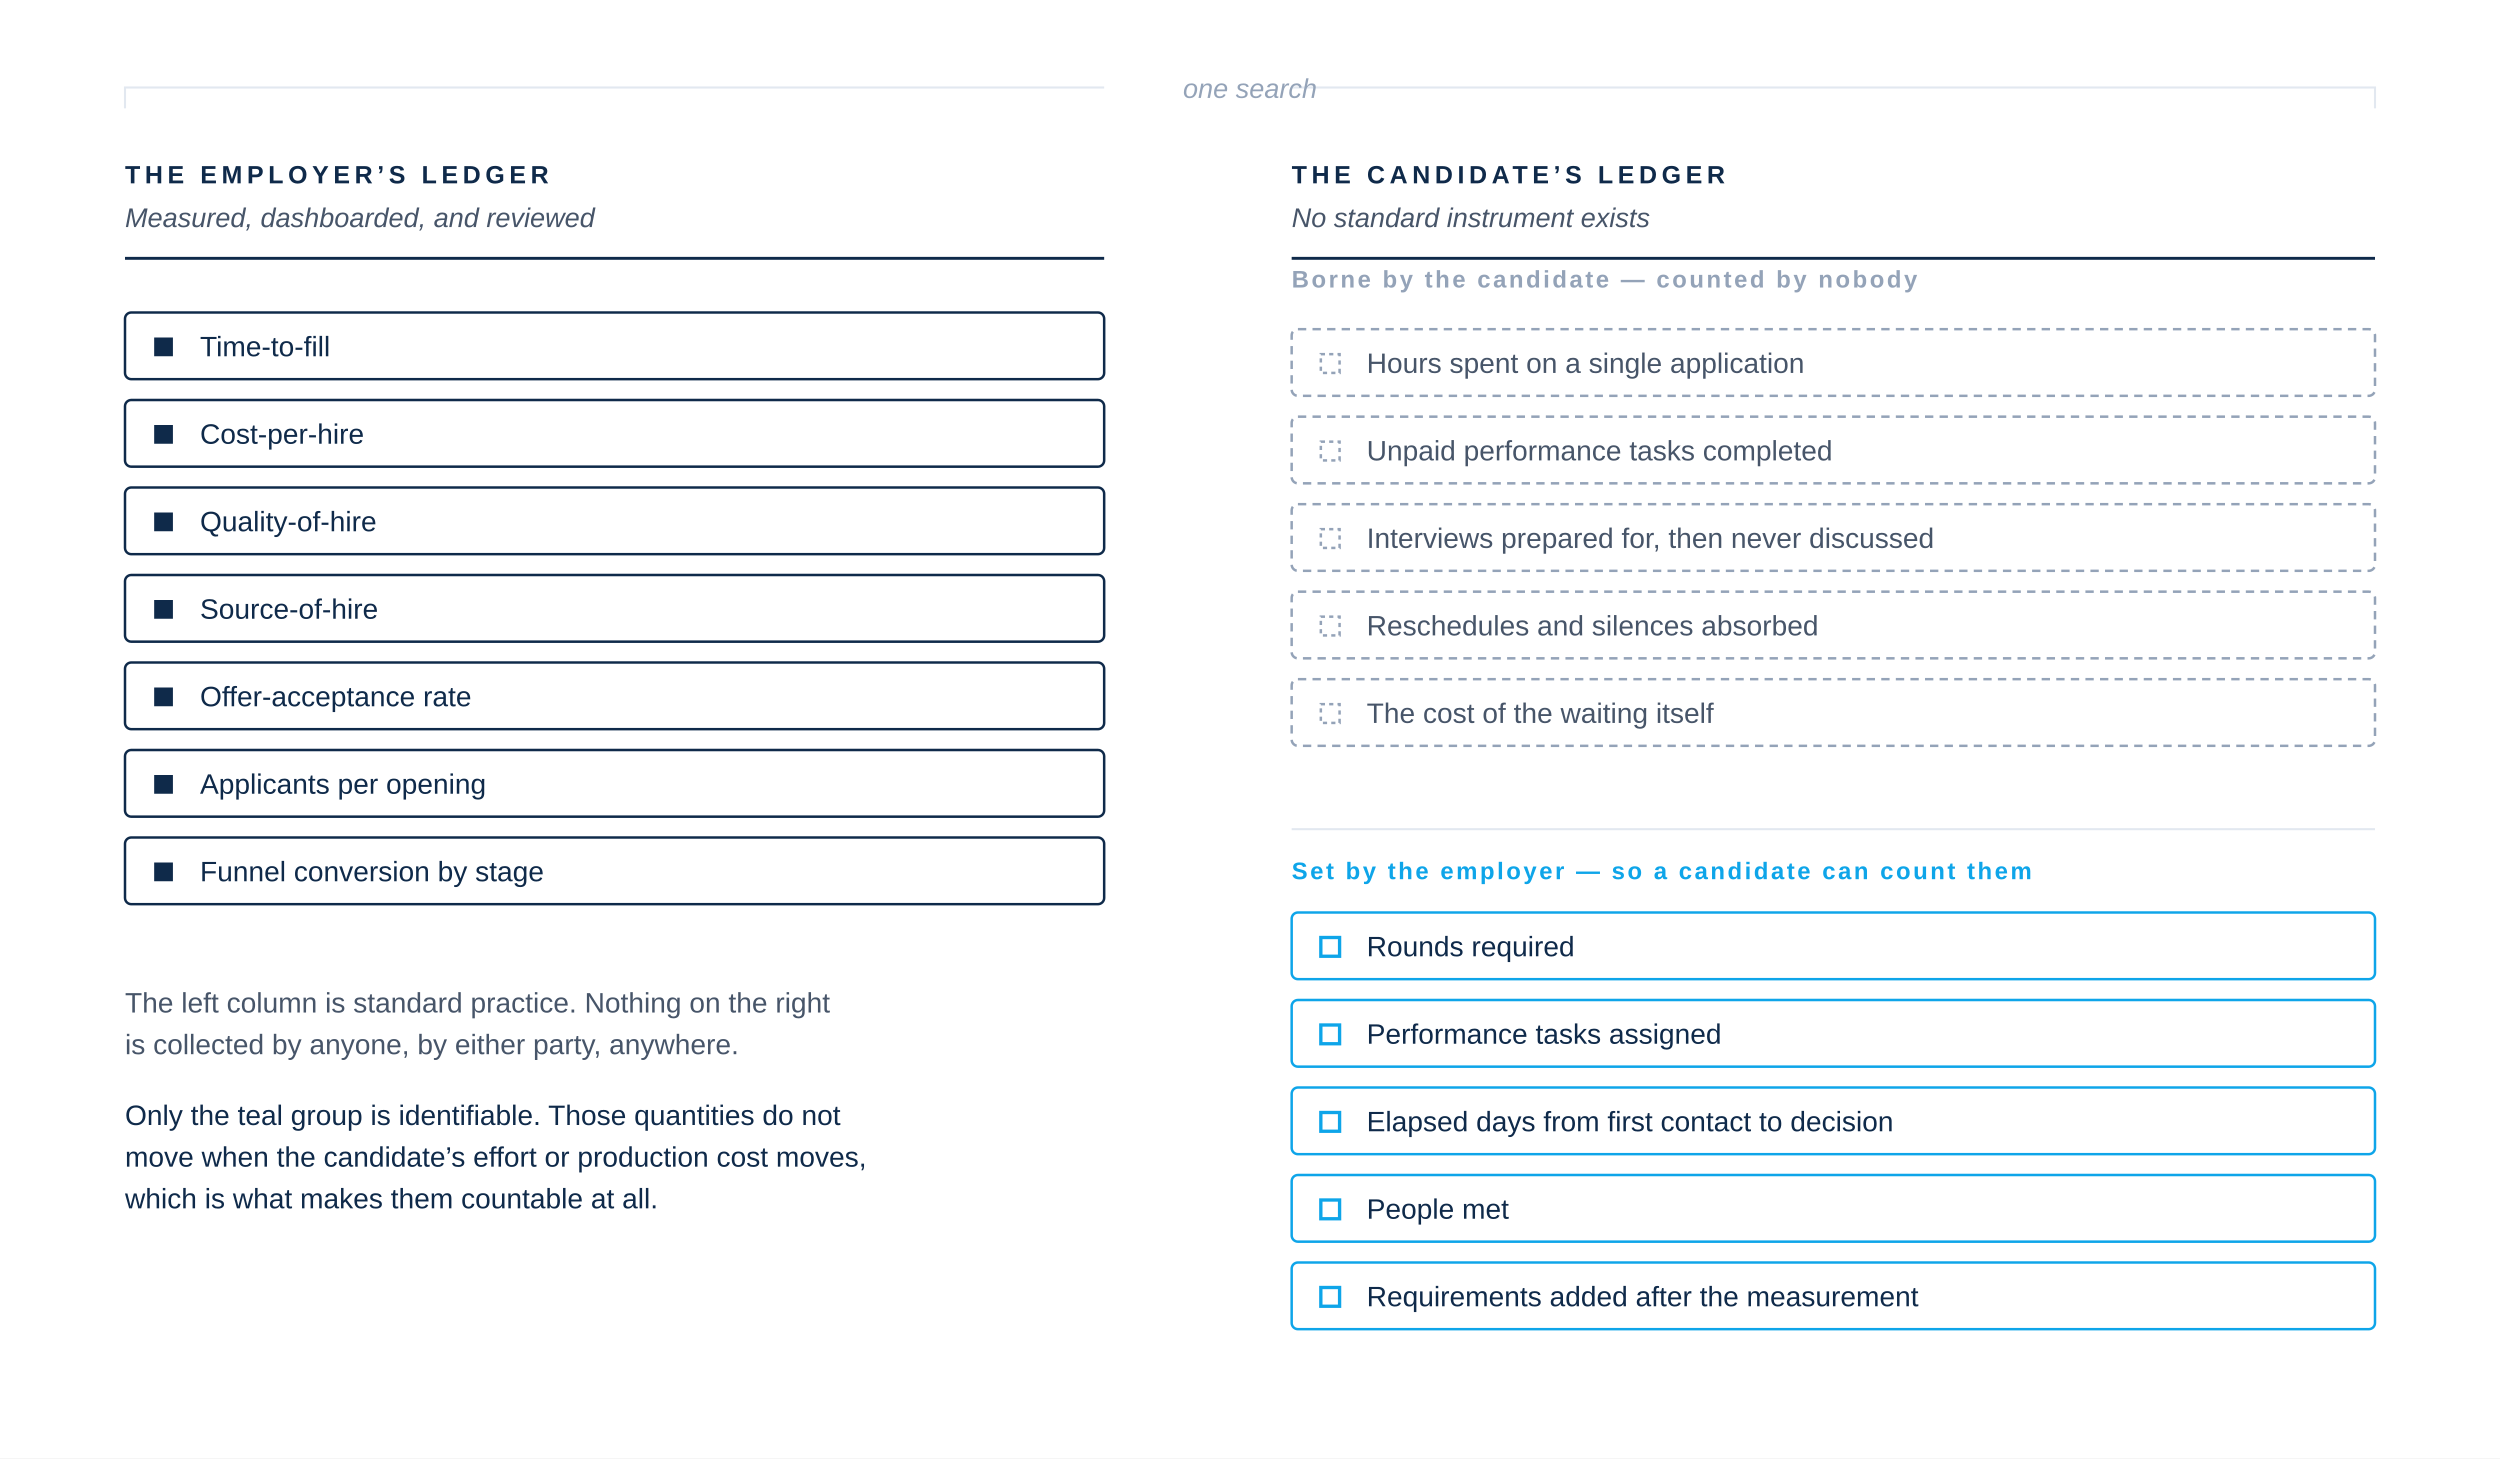
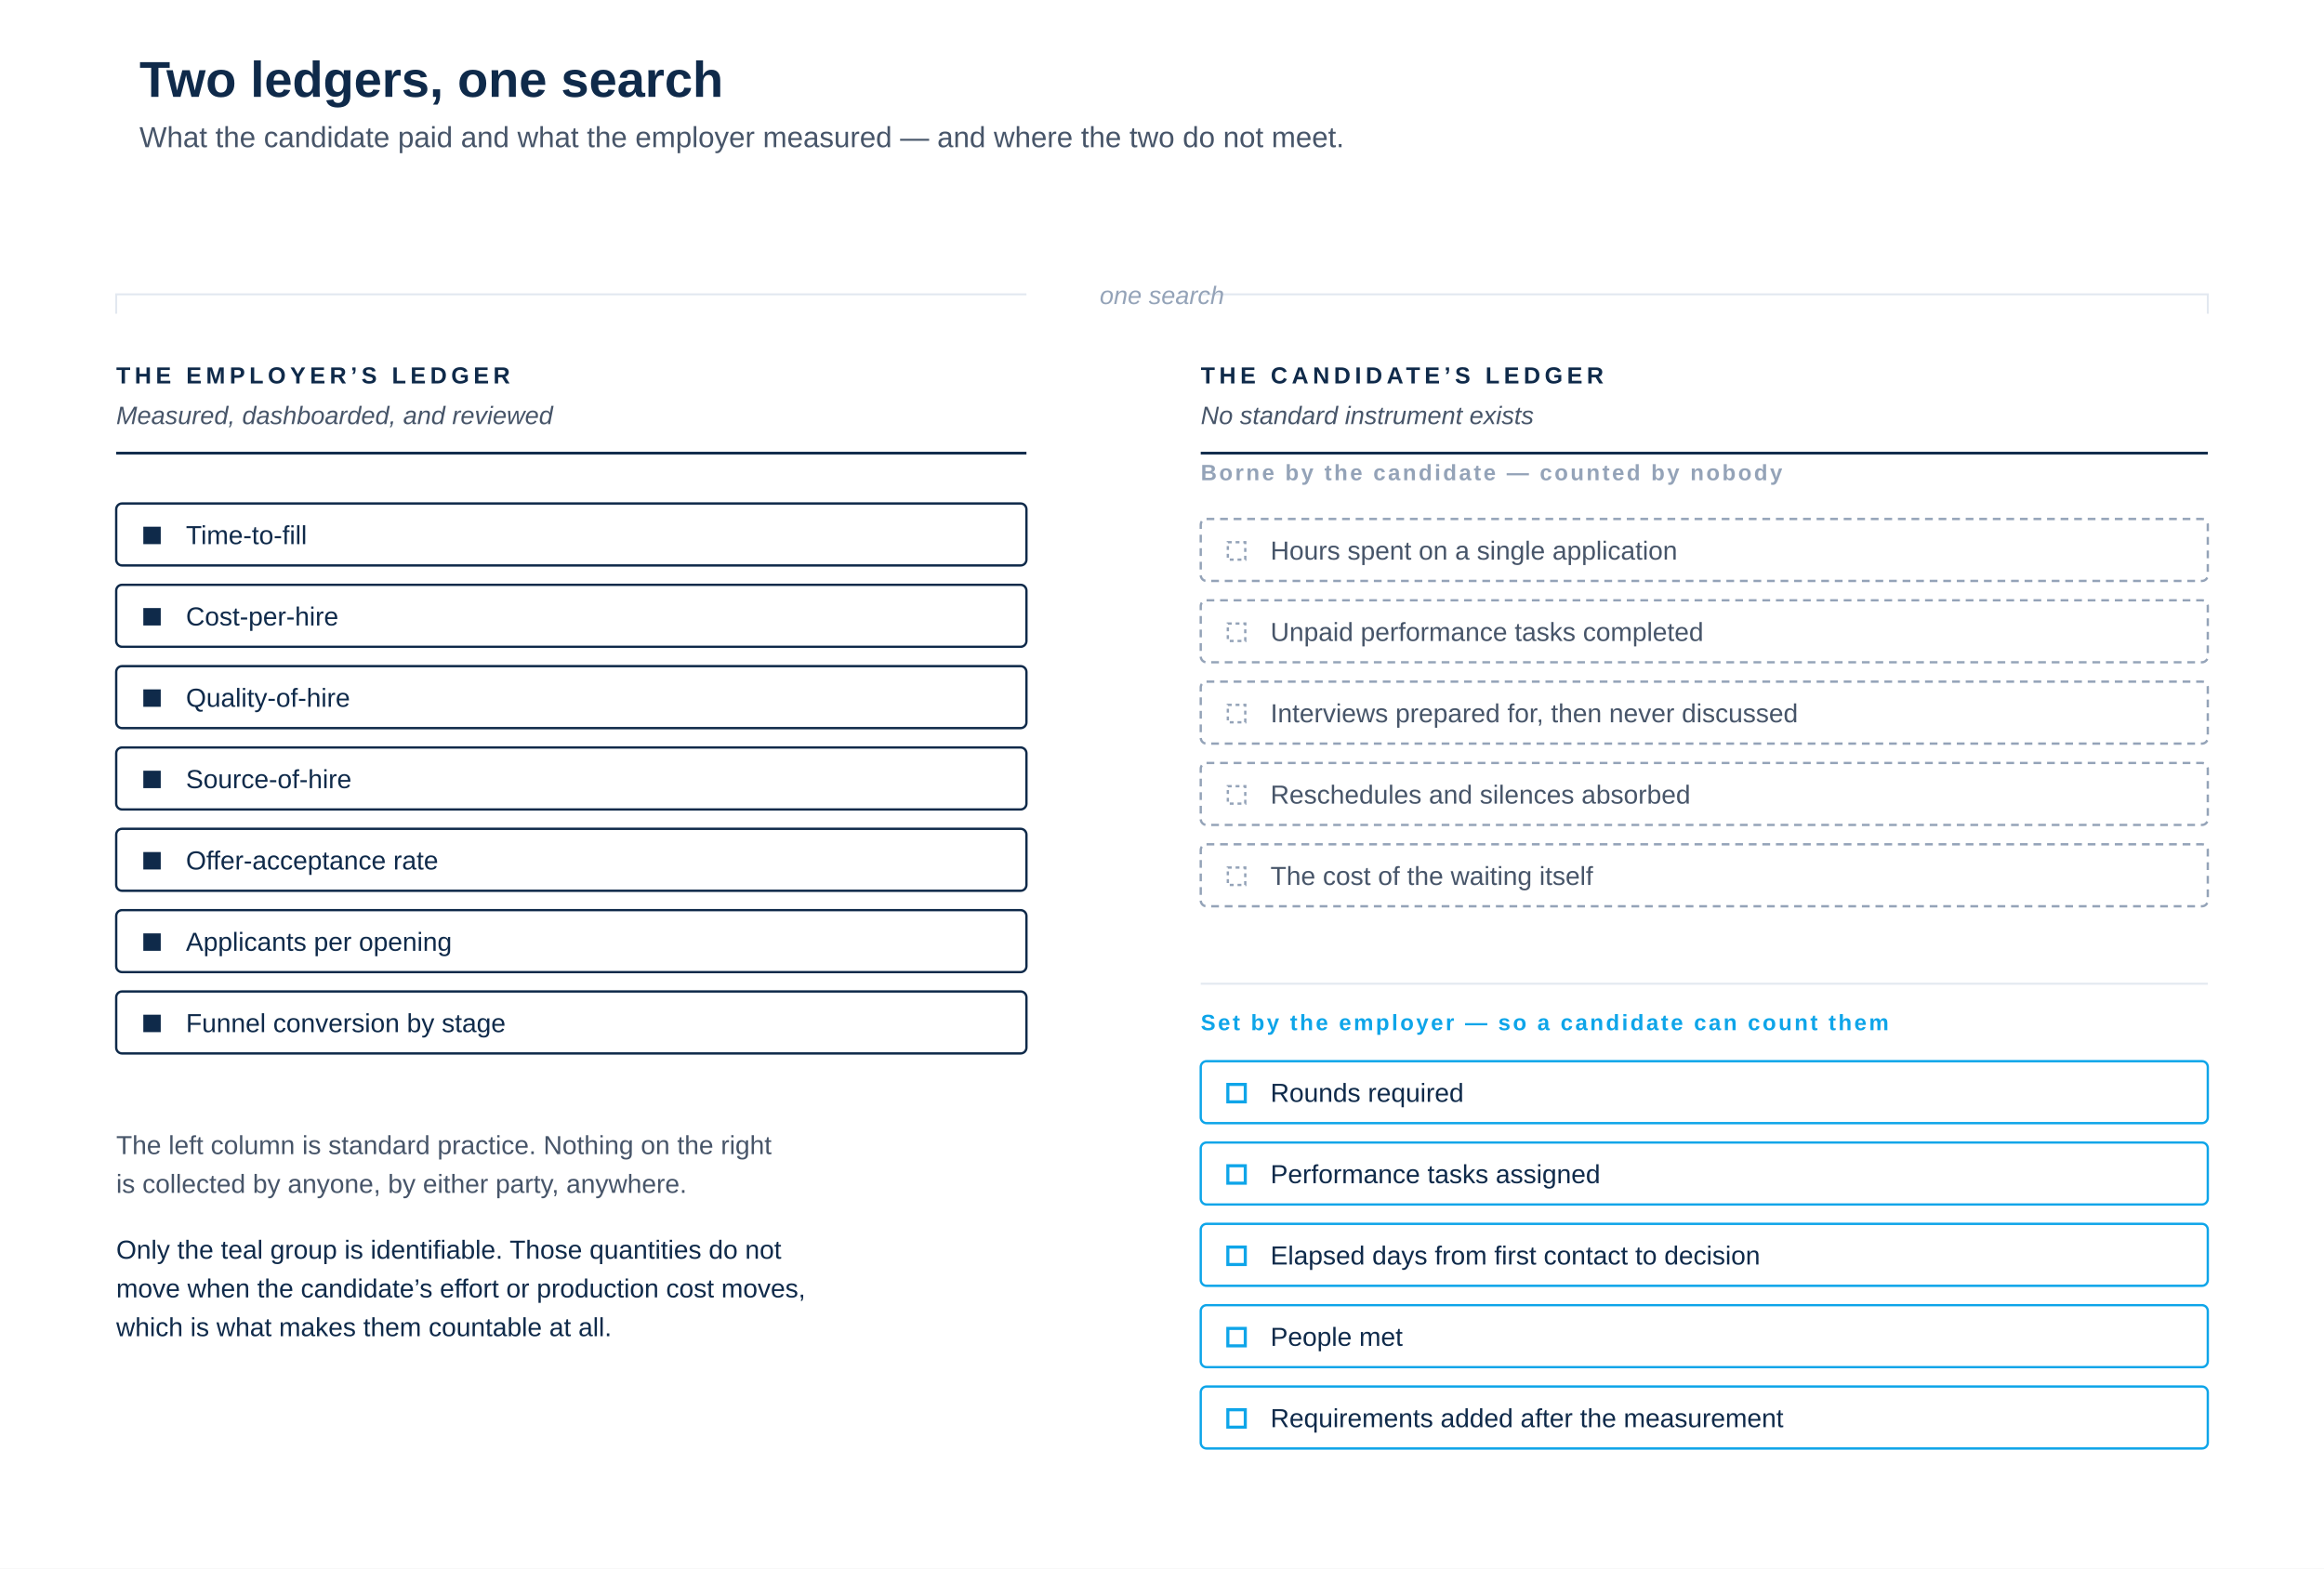
- <svg xmlns="http://www.w3.org/2000/svg" viewBox="0 0 1200 700" role="img">
-   <rect width="1200" height="700" fill="#FFFFFF" />
+ <svg xmlns="http://www.w3.org/2000/svg" viewBox="0 -110 1200 810" role="img">
+   <rect x="0" y="-110" width="1200" height="810" fill="#FFFFFF" />
+   <text x="72" y="-60" font-family="-apple-system, BlinkMacSystemFont, 'Helvetica Neue', Arial, sans-serif" font-size="26" font-weight="700" fill="#0F2A4A" text-anchor="start">Two ledgers, one search</text>
+   <text x="72" y="-34" font-family="-apple-system, BlinkMacSystemFont, 'Helvetica Neue', Arial, sans-serif" font-size="15" font-weight="400" fill="#475569" text-anchor="start">What the candidate paid and what the employer measured — and where the two do not meet.</text>
  <path d="M60,52 L60,42 L530,42" fill="none" stroke="#E2E8F0" stroke-width="1" />
  <path d="M620,42 L1140,42 L1140,52" fill="none" stroke="#E2E8F0" stroke-width="1" />
  <text x="600.0" y="47.0" font-family="-apple-system, BlinkMacSystemFont, 'Helvetica Neue', Arial, sans-serif" font-size="13" fill="#94A3B8" font-style="italic" text-anchor="middle">one search</text>
  <text x="60.0" y="88.0" font-family="-apple-system, BlinkMacSystemFont, 'Helvetica Neue', Arial, sans-serif" font-size="12" fill="#0F2A4A" font-weight="600" letter-spacing="2.2">THE EMPLOYER’S LEDGER</text>
  <text x="60.0" y="109.0" font-family="-apple-system, BlinkMacSystemFont, 'Helvetica Neue', Arial, sans-serif" font-size="13" fill="#475569" font-style="italic">Measured, dashboarded, and reviewed</text>
  <text x="620.0" y="88.0" font-family="-apple-system, BlinkMacSystemFont, 'Helvetica Neue', Arial, sans-serif" font-size="12" fill="#0F2A4A" font-weight="600" letter-spacing="2.2">THE CANDIDATE’S LEDGER</text>
  <text x="620.0" y="109.0" font-family="-apple-system, BlinkMacSystemFont, 'Helvetica Neue', Arial, sans-serif" font-size="13" fill="#475569" font-style="italic">No standard instrument exists</text>
  <line x1="60" y1="124" x2="530" y2="124" stroke="#0F2A4A" stroke-width="1.4" />
  <line x1="620" y1="124" x2="1140" y2="124" stroke="#0F2A4A" stroke-width="1.4" />
  <rect x="60" y="150" width="470" height="32" rx="3" fill="none" stroke="#0F2A4A" stroke-width="1.2" />
  <rect x="74" y="162" width="9" height="9" fill="#0F2A4A" />
  <text x="96.0" y="171.0" font-family="-apple-system, BlinkMacSystemFont, 'Helvetica Neue', Arial, sans-serif" font-size="13.5" fill="#0F2A4A">Time-to-fill</text>
  <rect x="60" y="192" width="470" height="32" rx="3" fill="none" stroke="#0F2A4A" stroke-width="1.2" />
  <rect x="74" y="204" width="9" height="9" fill="#0F2A4A" />
  <text x="96.0" y="213.0" font-family="-apple-system, BlinkMacSystemFont, 'Helvetica Neue', Arial, sans-serif" font-size="13.5" fill="#0F2A4A">Cost-per-hire</text>
  <rect x="60" y="234" width="470" height="32" rx="3" fill="none" stroke="#0F2A4A" stroke-width="1.2" />
  <rect x="74" y="246" width="9" height="9" fill="#0F2A4A" />
  <text x="96.0" y="255.0" font-family="-apple-system, BlinkMacSystemFont, 'Helvetica Neue', Arial, sans-serif" font-size="13.5" fill="#0F2A4A">Quality-of-hire</text>
  <rect x="60" y="276" width="470" height="32" rx="3" fill="none" stroke="#0F2A4A" stroke-width="1.2" />
  <rect x="74" y="288" width="9" height="9" fill="#0F2A4A" />
  <text x="96.0" y="297.0" font-family="-apple-system, BlinkMacSystemFont, 'Helvetica Neue', Arial, sans-serif" font-size="13.5" fill="#0F2A4A">Source-of-hire</text>
  <rect x="60" y="318" width="470" height="32" rx="3" fill="none" stroke="#0F2A4A" stroke-width="1.2" />
  <rect x="74" y="330" width="9" height="9" fill="#0F2A4A" />
  <text x="96.0" y="339.0" font-family="-apple-system, BlinkMacSystemFont, 'Helvetica Neue', Arial, sans-serif" font-size="13.5" fill="#0F2A4A">Offer-acceptance rate</text>
  <rect x="60" y="360" width="470" height="32" rx="3" fill="none" stroke="#0F2A4A" stroke-width="1.2" />
  <rect x="74" y="372" width="9" height="9" fill="#0F2A4A" />
  <text x="96.0" y="381.0" font-family="-apple-system, BlinkMacSystemFont, 'Helvetica Neue', Arial, sans-serif" font-size="13.5" fill="#0F2A4A">Applicants per opening</text>
  <rect x="60" y="402" width="470" height="32" rx="3" fill="none" stroke="#0F2A4A" stroke-width="1.2" />
  <rect x="74" y="414" width="9" height="9" fill="#0F2A4A" />
  <text x="96.0" y="423.0" font-family="-apple-system, BlinkMacSystemFont, 'Helvetica Neue', Arial, sans-serif" font-size="13.5" fill="#0F2A4A">Funnel conversion by stage</text>
  <text x="620.0" y="138.0" font-family="-apple-system, BlinkMacSystemFont, 'Helvetica Neue', Arial, sans-serif" font-size="11.5" fill="#94A3B8" font-weight="600" letter-spacing="1.2">Borne by the candidate — counted by nobody</text>
  <rect x="620" y="158" width="520" height="32" rx="3" fill="none" stroke="#94A3B8" stroke-width="1.2" stroke-dasharray="4 3" />
  <rect x="634" y="170" width="9" height="9" fill="none" stroke="#94A3B8" stroke-width="1.2" stroke-dasharray="2 2" />
  <text x="656.0" y="179.0" font-family="-apple-system, BlinkMacSystemFont, 'Helvetica Neue', Arial, sans-serif" font-size="13.5" fill="#475569">Hours spent on a single application</text>
  <rect x="620" y="200" width="520" height="32" rx="3" fill="none" stroke="#94A3B8" stroke-width="1.2" stroke-dasharray="4 3" />
  <rect x="634" y="212" width="9" height="9" fill="none" stroke="#94A3B8" stroke-width="1.2" stroke-dasharray="2 2" />
  <text x="656.0" y="221.0" font-family="-apple-system, BlinkMacSystemFont, 'Helvetica Neue', Arial, sans-serif" font-size="13.5" fill="#475569">Unpaid performance tasks completed</text>
  <rect x="620" y="242" width="520" height="32" rx="3" fill="none" stroke="#94A3B8" stroke-width="1.2" stroke-dasharray="4 3" />
  <rect x="634" y="254" width="9" height="9" fill="none" stroke="#94A3B8" stroke-width="1.2" stroke-dasharray="2 2" />
  <text x="656.0" y="263.0" font-family="-apple-system, BlinkMacSystemFont, 'Helvetica Neue', Arial, sans-serif" font-size="13.5" fill="#475569">Interviews prepared for, then never discussed</text>
  <rect x="620" y="284" width="520" height="32" rx="3" fill="none" stroke="#94A3B8" stroke-width="1.2" stroke-dasharray="4 3" />
  <rect x="634" y="296" width="9" height="9" fill="none" stroke="#94A3B8" stroke-width="1.2" stroke-dasharray="2 2" />
  <text x="656.0" y="305.0" font-family="-apple-system, BlinkMacSystemFont, 'Helvetica Neue', Arial, sans-serif" font-size="13.5" fill="#475569">Reschedules and silences absorbed</text>
  <rect x="620" y="326" width="520" height="32" rx="3" fill="none" stroke="#94A3B8" stroke-width="1.2" stroke-dasharray="4 3" />
  <rect x="634" y="338" width="9" height="9" fill="none" stroke="#94A3B8" stroke-width="1.2" stroke-dasharray="2 2" />
  <text x="656.0" y="347.0" font-family="-apple-system, BlinkMacSystemFont, 'Helvetica Neue', Arial, sans-serif" font-size="13.5" fill="#475569">The cost of the waiting itself</text>
  <line x1="620" y1="398" x2="1140" y2="398" stroke="#E2E8F0" stroke-width="1" />
  <text x="620.0" y="422.0" font-family="-apple-system, BlinkMacSystemFont, 'Helvetica Neue', Arial, sans-serif" font-size="11.5" fill="#0EA5E9" font-weight="600" letter-spacing="1.2">Set by the employer — so a candidate can count them</text>
  <rect x="620" y="438" width="520" height="32" rx="3" fill="none" stroke="#0EA5E9" stroke-width="1.2" />
  <rect x="634" y="450" width="9" height="9" fill="none" stroke="#0EA5E9" stroke-width="1.6" />
  <text x="656.0" y="459.0" font-family="-apple-system, BlinkMacSystemFont, 'Helvetica Neue', Arial, sans-serif" font-size="13.5" fill="#0F2A4A">Rounds required</text>
  <rect x="620" y="480" width="520" height="32" rx="3" fill="none" stroke="#0EA5E9" stroke-width="1.2" />
  <rect x="634" y="492" width="9" height="9" fill="none" stroke="#0EA5E9" stroke-width="1.6" />
  <text x="656.0" y="501.0" font-family="-apple-system, BlinkMacSystemFont, 'Helvetica Neue', Arial, sans-serif" font-size="13.5" fill="#0F2A4A">Performance tasks assigned</text>
  <rect x="620" y="522" width="520" height="32" rx="3" fill="none" stroke="#0EA5E9" stroke-width="1.2" />
  <rect x="634" y="534" width="9" height="9" fill="none" stroke="#0EA5E9" stroke-width="1.6" />
  <text x="656.0" y="543.0" font-family="-apple-system, BlinkMacSystemFont, 'Helvetica Neue', Arial, sans-serif" font-size="13.5" fill="#0F2A4A">Elapsed days from first contact to decision</text>
  <rect x="620" y="564" width="520" height="32" rx="3" fill="none" stroke="#0EA5E9" stroke-width="1.2" />
  <rect x="634" y="576" width="9" height="9" fill="none" stroke="#0EA5E9" stroke-width="1.6" />
  <text x="656.0" y="585.0" font-family="-apple-system, BlinkMacSystemFont, 'Helvetica Neue', Arial, sans-serif" font-size="13.5" fill="#0F2A4A">People met</text>
  <rect x="620" y="606" width="520" height="32" rx="3" fill="none" stroke="#0EA5E9" stroke-width="1.2" />
  <rect x="634" y="618" width="9" height="9" fill="none" stroke="#0EA5E9" stroke-width="1.6" />
  <text x="656.0" y="627.0" font-family="-apple-system, BlinkMacSystemFont, 'Helvetica Neue', Arial, sans-serif" font-size="13.5" fill="#0F2A4A">Requirements added after the measurement</text>
  <text x="60.0" y="486.0" font-family="-apple-system, BlinkMacSystemFont, 'Helvetica Neue', Arial, sans-serif" font-size="13.5" fill="#475569">The left column is standard practice. Nothing on the right</text>
  <text x="60.0" y="506.0" font-family="-apple-system, BlinkMacSystemFont, 'Helvetica Neue', Arial, sans-serif" font-size="13.5" fill="#475569">is collected by anyone, by either party, anywhere.</text>
  <text x="60.0" y="540.0" font-family="-apple-system, BlinkMacSystemFont, 'Helvetica Neue', Arial, sans-serif" font-size="13.5" fill="#0F2A4A">Only the teal group is identifiable. Those quantities do not</text>
  <text x="60.0" y="560.0" font-family="-apple-system, BlinkMacSystemFont, 'Helvetica Neue', Arial, sans-serif" font-size="13.5" fill="#0F2A4A">move when the candidate’s effort or production cost moves,</text>
  <text x="60.0" y="580.0" font-family="-apple-system, BlinkMacSystemFont, 'Helvetica Neue', Arial, sans-serif" font-size="13.5" fill="#0F2A4A">which is what makes them countable at all.</text>
</svg>
